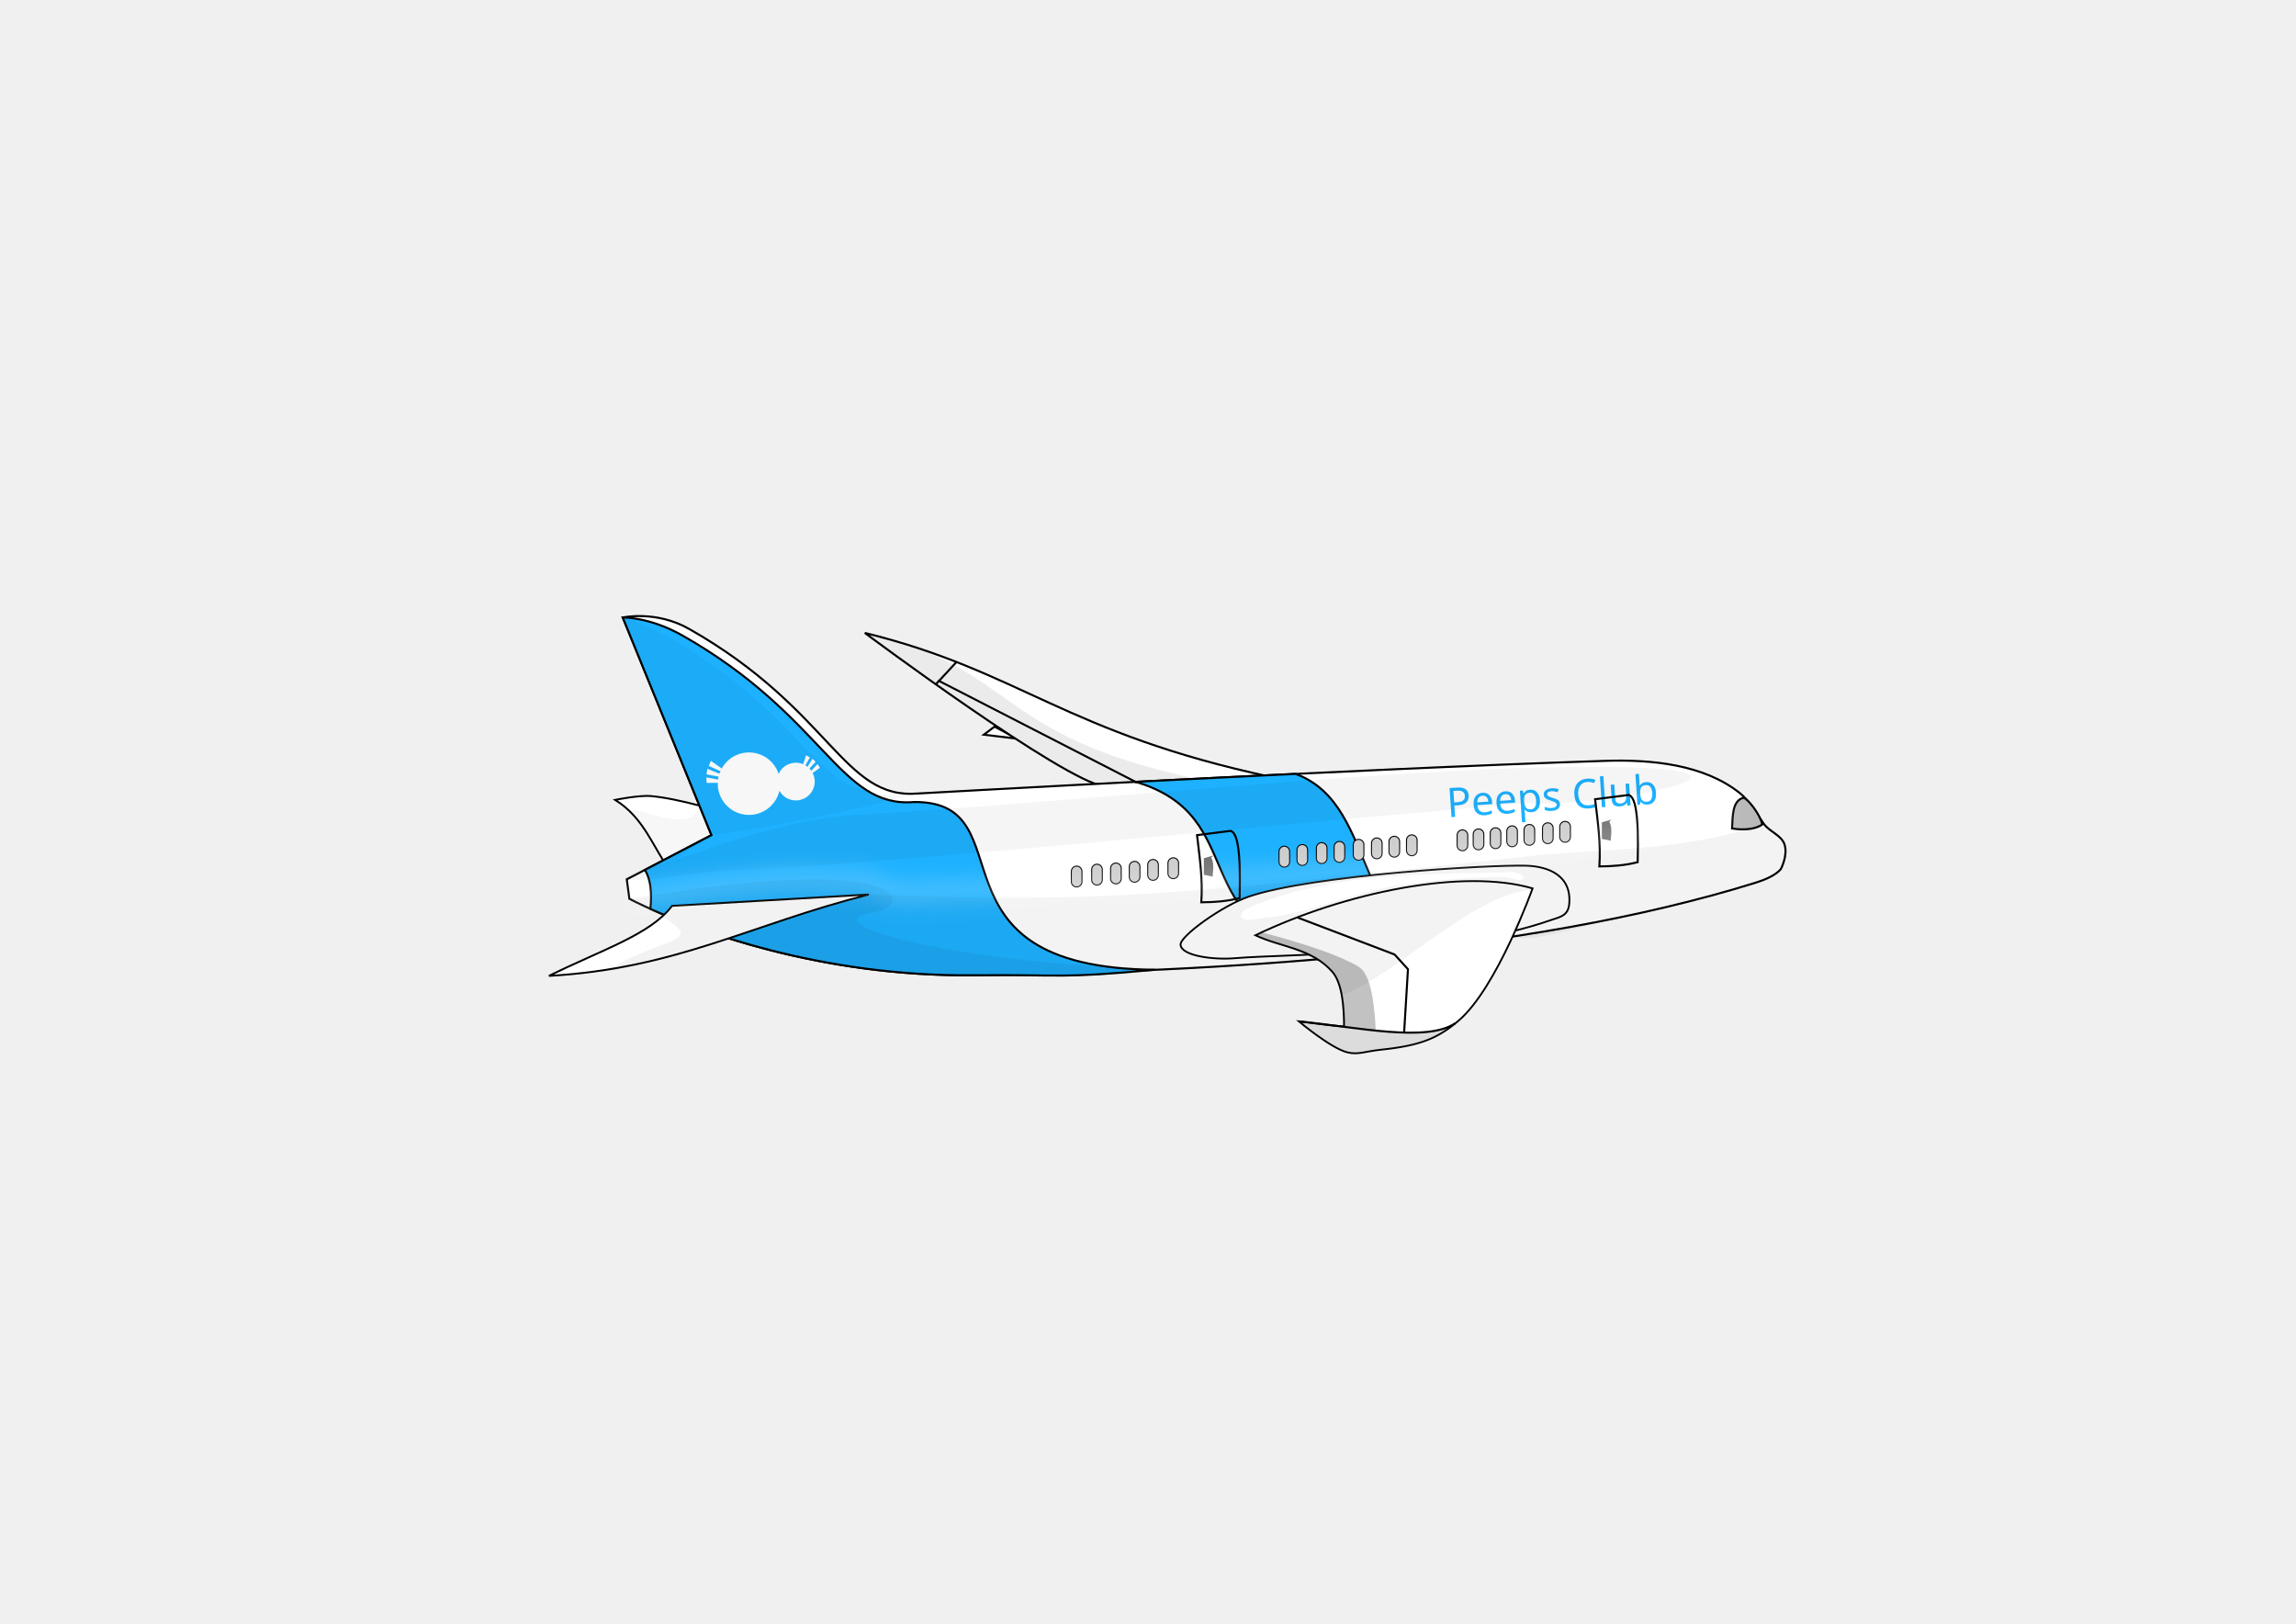
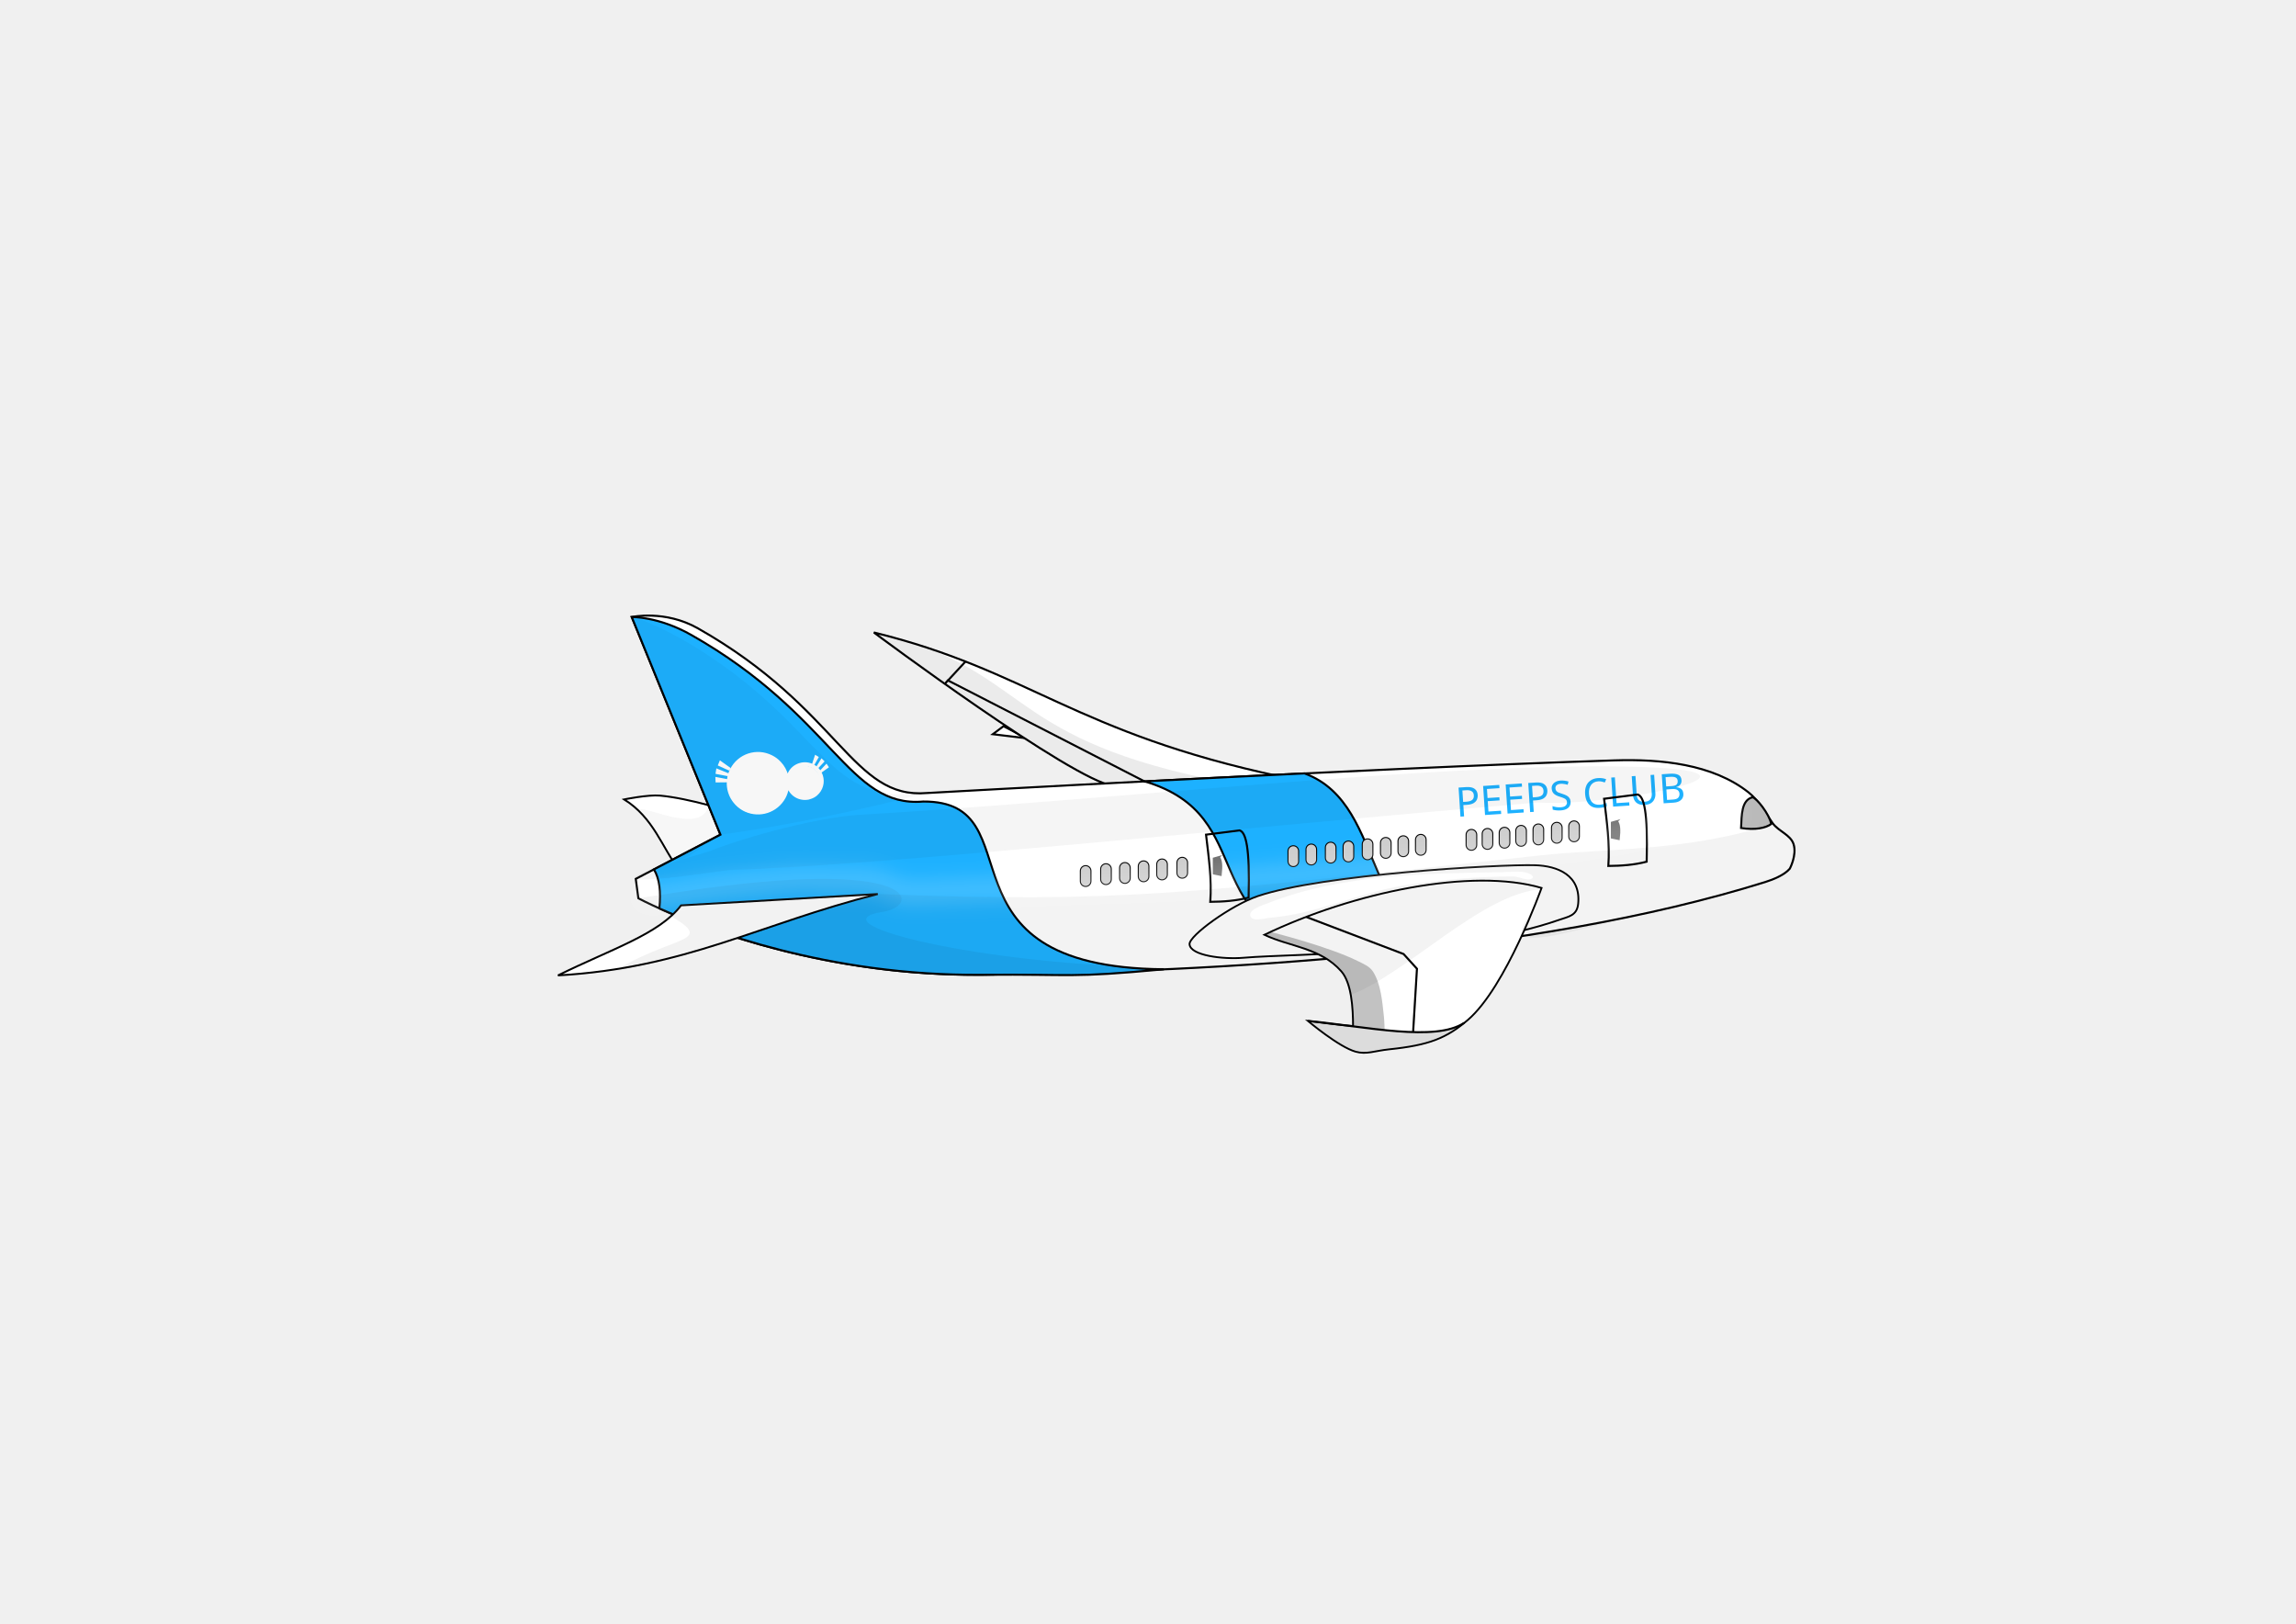
<svg xmlns="http://www.w3.org/2000/svg" width="297mm" height="210mm" viewBox="0 0 297 210" version="1.1" id="svg26893">
  <defs id="defs26890">
    <filter style="color-interpolation-filters:sRGB" id="filter49107">
      <feBlend mode="normal" in2="SourceGraphic" id="feBlend49109" />
    </filter>
    <filter style="color-interpolation-filters:sRGB" id="filter57602" x="-0.025" y="-0.403" width="1.051" height="1.806">
      <feGaussianBlur stdDeviation="1.432" id="feGaussianBlur57604" />
    </filter>
  </defs>
  <g id="layer1" style="display:inline">
-     <g id="g67134" transform="translate(3.944943,13.28449)">
+     <g id="g67134" transform="translate(5.10759,13.22329)">
      <path style="fill:#ffffff;fill-opacity:1;stroke:#000000;stroke-width:0.245px;stroke-linecap:butt;stroke-linejoin:miter;stroke-opacity:1" d="m 101.707,96.041 c 0,0 -14.077,-5.68 -21.424,-6.364 -1.552,-0.145 -4.653,0.49 -4.653,0.49 3.787,2.36 4.892,6.151 7.188,9.306 z" id="path27826" />
      <path style="fill:#ffffff;fill-opacity:1;stroke:#000000;stroke-width:0.265px;stroke-linecap:butt;stroke-linejoin:miter;stroke-opacity:1" d="m 124.702,80.697 -1.385,1.038 4.327,0.519 z" id="path27832" />
      <path style="fill:#ffffff;fill-opacity:1;stroke:#000000;stroke-width:0.265px;stroke-linecap:butt;stroke-linejoin:miter;stroke-opacity:1" d="m 138.981,88.442 c -5.365,-0.692 -31.05,-19.867 -31.05,-19.867 20.059,4.918 25.946,12.973 52.685,18.655 z" id="path27828" />
      <path style="display:inline;opacity:0.079;fill:#000000;fill-opacity:1;stroke:#000000;stroke-width:0.265px;stroke-linecap:butt;stroke-linejoin:miter;stroke-opacity:1" d="m 138.981,88.442 c -5.365,-0.692 -31.05,-19.867 -31.05,-19.867 20.059,4.918 16.278,13.341 43.017,19.023 z" id="path27828-0" />
      <path style="fill:#ffffff;fill-opacity:1;stroke:#000000;stroke-width:0.265px;stroke-linecap:butt;stroke-linejoin:miter;stroke-opacity:1" d="m 76.612,66.577 c 0,0 4.303,-0.949 8.567,1.469 18.456,10.464 19.925,22.128 29.617,21.295 0,0 56.526,-3.174 88.927,-4.222 5.953,-0.193 12.714,0.457 17.378,4.161 1.286,1.021 2.145,2.645 3.106,3.977 0.742,1.03 2.305,1.484 2.692,2.692 0.454,1.418 -0.49,3.182 -0.49,3.182 -0.709,0.825 -2.141,1.399 -3.165,1.719 -30.169,9.432 -70.596,11.527 -101.321,12 -25.735,0.225 -44.455,-9.895 -44.455,-9.895 l -0.337,-2.509 10.953,-5.721 z" id="path27822" />
      <path style="fill:#1db1ff;fill-opacity:1;stroke:#000000;stroke-width:0.265px;stroke-linecap:butt;stroke-linejoin:miter;stroke-opacity:1" d="m 142.953,87.835 c 6.411,-0.33 13.471,-0.684 20.684,-1.031 11.276,4.11 6.758,22.883 22.018,21.476 -5.225,0.621 -11.169,1.281 -17.479,1.897 -19.151,-3.37 -10.067,-17.858 -25.223,-22.343 z" id="path27822-5" />
      <path style="fill:#1db1ff;fill-opacity:1;stroke:#000000;stroke-width:0.265px;stroke-linecap:butt;stroke-linejoin:miter;stroke-opacity:1" d="m 76.612,66.577 c 0,0 3.446,-0.092 7.71,2.325 18.455,10.464 20.292,22.372 29.984,21.54 14.918,-0.097 0.478,21.427 31.137,21.698 -12.501,1.158 -11.375,0.605 -23.519,0.711 -19.933,0.175 -35.658,-5.858 -41.735,-8.586 0.216,-2.168 0.01,-3.865 -0.706,-5.045 l 8.603,-4.494 z" id="path27822-1" />
      <g id="g64842" transform="translate(3.18198,4.283435)">
        <g transform="matrix(0.1373531,-0.04488912,0.04488912,0.1373531,73.17119,74.66615)" fill="#ffffff" stroke="#ffffff" id="g20">
          <path d="m 128.38,122.38 c -0.106,-0.026 -0.627,-0.117 -1.158,-0.203 -2.22,-0.359 -4.619,-1.411 -6.574,-2.881 -3.918,-2.947 -6.168,-7.474 -6.168,-12.409 0,-0.934 -0.045,-1.443 -0.121,-1.367 -0.067,0.067 -0.504,0.899 -0.973,1.849 -1.438,2.917 -3.404,5.596 -5.628,7.667 -10.35,9.642 -26.145,9.642 -36.494,0 -2.275,-2.119 -4.243,-4.822 -5.691,-7.816 -1.048,-2.168 -1.681,-4.009 -2.121,-6.177 -1.158,-5.706 -0.455,-11.573 2.001,-16.689 1.472,-3.067 2.953,-5.173 5.263,-7.482 10.414,-10.414 27.176,-10.414 37.59,0 2.31,2.31 3.791,4.415 5.263,7.482 1.953,4.069 2.834,8.773 2.474,13.211 -0.085,1.044 -0.188,2.029 -0.23,2.188 -0.151,0.572 0.207,0.277 0.712,-0.588 0.778,-1.332 1.557,-2.308 2.771,-3.474 2.922,-2.805 6.595,-4.271 10.698,-4.271 8.59,0 15.506,6.938 15.503,15.55 -0.003,6.26 -3.798,11.885 -9.659,14.314 -1.717,0.711 -3.317,1.035 -5.399,1.091 -0.685,0.008 -1.824,0.058 -2.06,0.005 z m 5.303,-1.266 c 2.391,-0.632 4.535,-1.844 6.356,-3.592 3.09,-2.967 4.557,-6.377 4.557,-10.592 0,-2.662 -0.431,-4.463 -1.619,-6.763 -2.052,-3.973 -5.765,-6.759 -10.203,-7.657 -1.506,-0.304 -5.058,-0.205 -6.459,0.18 -5.22,1.436 -9.136,5.364 -10.581,10.616 -0.257,0.934 -0.288,1.34 -0.283,3.688 0.005,2.497 0.025,2.7 0.357,3.797 0.403,1.326 1.276,3.216 1.981,4.287 0.69,1.048 2.733,3.118 3.813,3.861 1.699,1.171 3.493,1.948 5.426,2.35 1.742,0.362 4.937,0.278 6.655,-0.176 z m -41.368,0.16 c 4.761,-0.517 9.613,-2.55 13.412,-5.62 1.139,-0.92 3.303,-3.127 4.137,-4.219 1.079,-1.413 2.04,-2.993 2.872,-4.723 1.856,-3.86 2.635,-7.635 2.478,-12.002 -0.2,-5.561 -2.05,-10.572 -5.561,-15.065 -0.908,-1.162 -3.213,-3.444 -4.375,-4.33 -7.856,-5.996 -18.287,-7.078 -26.982,-2.799 -2.711,1.334 -4.524,2.614 -6.722,4.744 -4.818,4.668 -7.082,11.12 -7.765,17.45 -0.439,4.061 0.622,8.142 2.478,12.002 1.331,2.769 2.633,4.64 4.752,6.829 2.166,2.237 4.272,3.785 7.041,5.176 2.502,1.257 5.768,2.245 8.407,2.543 1.469,0.166 4.367,0.173 5.829,0.014 z" stroke-width="2.734" style="paint-order:stroke fill markers" id="path4" />
          <g stroke-width="1.367" id="g18">
            <path d="m 64.159,85.819 -9.657,-3.043 0.926,-3.307 9.26,5.093 z" id="path6" />
            <path d="m 65.734,80.49 -8.866,-4.89 1.561,-3.059 8.072,6.821 z" id="path8" />
            <path d="m 68.661,76.139 -7.491,-6.812 2.228,-2.614 6.271,8.507 z" id="path10" />
            <path d="m 146.78,103.49 6.692,-2.11 -0.642,-2.294 -6.418,3.532 z" id="path12" />
            <path d="m 145.2,98.737 6.144,-3.391 -1.082,-2.122 -5.594,4.731 z" id="path14" />
            <path d="m 142.42,94.96 5.191,-4.724 -1.544,-1.813 -4.346,5.9 z" id="path16" />
          </g>
        </g>
        <ellipse style="opacity:1;fill:#ffffff;fill-opacity:1;fill-rule:evenodd;stroke:none;stroke-width:2;stroke-linecap:round;stroke-miterlimit:4;stroke-dasharray:none;stroke-opacity:1;paint-order:markers stroke fill" id="path64413" cx="89.708" cy="83.891" rx="3.883" ry="3.859" />
        <ellipse style="display:inline;fill:#ffffff;fill-opacity:1;fill-rule:evenodd;stroke:none;stroke-width:1.086;stroke-linecap:round;stroke-miterlimit:4;stroke-dasharray:none;stroke-opacity:1;paint-order:markers stroke fill" id="path64413-4" cx="95.755" cy="83.629" rx="2.109" ry="2.096" />
      </g>
      <path style="display:inline;opacity:0.033;fill:#000000;fill-opacity:1;stroke:none;stroke-width:0.265px;stroke-linecap:butt;stroke-linejoin:miter;stroke-opacity:1" d="m 76.72,66.479 c 0,0 3.716,1.292 7.894,3.855 17.484,10.727 16.978,21.038 30.29,18.908 -7.034,2.008 -18.776,4.446 -26.818,5.482 -2.947,1.644 -4.154,3.552 -6.25,3.237 -0.93,-2.165 -2.126,-4.2 -4.231,-6.501 0.927,-0.44 8.11,3.36 8.949,-0.544 z" id="path27822-3" />
      <path style="fill:#ffffff;fill-opacity:1;stroke:#000000;stroke-width:0.245px;stroke-linecap:butt;stroke-linejoin:miter;stroke-opacity:1" d="m 108.436,102.405 -25.446,1.469 c -2.806,3.71 -8.984,5.63 -15.924,9.056 16.493,-0.943 25.948,-6.609 41.37,-10.525 z" id="path27824" />
      <path style="fill:#ffffff;fill-opacity:1;stroke:#000000;stroke-width:0.234px;stroke-linecap:butt;stroke-linejoin:miter;stroke-opacity:1" d="m 148.766,108.893 c 0.089,1.461 4.291,1.987 7.019,1.752 6.809,-0.586 27.607,-0.29 40.83,-4.912 1.176,-0.411 2.273,-0.529 2.423,-2.069 0.361,-3.708 -2.681,-4.907 -5.601,-4.987 -4.739,-0.129 -27.529,1.199 -35.807,3.986 -3.465,1.166 -8.931,5.132 -8.864,6.229 z" id="path27834" />
      <path style="fill:#ffffff;fill-opacity:1;stroke:#000000;stroke-width:0.234px;stroke-linecap:butt;stroke-linejoin:miter;stroke-opacity:1" d="m 158.447,107.677 c 3.318,1.576 7.232,1.635 9.953,4.727 1.33,1.512 1.509,4.758 1.518,7.077 -1.982,-0.15 -3.893,-0.423 -5.843,-0.667 0,0 4.013,3.387 6.187,3.985 1.404,0.386 2.442,-0.113 4.323,-0.308 5.15,-0.534 7.435,-1.444 10.185,-3.805 4.945,-4.246 9.533,-17.071 9.533,-17.071 -9.001,-2.634 -24.302,0.527 -35.856,6.062 z" id="path27830" />
      <path style="fill:none;stroke:#000000;stroke-width:0.265px;stroke-linecap:butt;stroke-linejoin:miter;stroke-opacity:1" d="m 150.899,94.725 4.345,-0.551 c 0.797,0.237 1.34,2.123 1.163,8.689 -1.605,0.42 -3.27,0.537 -4.957,0.551 0.206,-2.896 -0.206,-5.793 -0.551,-8.689 z" id="path36863" />
      <path style="opacity:0.561;fill:#000000;fill-opacity:1;stroke:#000000;stroke-width:0.265px;stroke-linecap:butt;stroke-linejoin:miter;stroke-opacity:1" d="m 152.551,97.632 -0.643,0.184 v 1.928 l 0.887,0.184 c 0.139,-1.151 0.077,-1.951 -0.245,-2.295 z" id="path37031" />
-       <text xml:space="preserve" style="font-size:5.26px;line-height:1.25;font-family:'Showcard Gothic';-inkscape-font-specification:'Showcard Gothic';fill:#1db1ff;fill-opacity:1;stroke-width:0.132" x="176.854" y="104.225" id="text45324" transform="rotate(-3.752354)">
-         <tspan id="tspan45322" style="fill:#1db1ff;fill-opacity:1;stroke-width:0.132" x="176.854" y="104.225">Peeps Club</tspan>
+       <text xml:space="preserve" style="font-style:normal;font-variant:normal;font-weight:normal;font-stretch:normal;font-size:5.26px;line-height:1.25;font-family:Ranchers;-inkscape-font-specification:Ranchers;fill:#1db1ff;fill-opacity:1;stroke-width:0.132" x="176.854" y="104.225" id="text45324" transform="rotate(-3.752354)">
+         <tspan id="tspan45322" style="font-style:normal;font-variant:normal;font-weight:normal;font-stretch:normal;font-family:Ranchers;-inkscape-font-specification:Ranchers;fill:#1db1ff;fill-opacity:1;stroke-width:0.132" x="176.854" y="104.225">PEEPS CLUB</tspan>
      </text>
      <path style="fill:none;stroke:#000000;stroke-width:0.265px;stroke-linecap:butt;stroke-linejoin:miter;stroke-opacity:1" d="m 202.39,90.084 4.345,-0.551 c 0.797,0.237 1.34,2.123 1.163,8.689 -1.605,0.42 -3.27,0.537 -4.957,0.551 0.206,-2.896 -0.206,-5.793 -0.551,-8.689 z" id="path36863-5" />
      <path style="opacity:0.561;fill:#000000;fill-opacity:1;stroke:#000000;stroke-width:0.265px;stroke-linecap:butt;stroke-linejoin:miter;stroke-opacity:1" d="m 204.042,92.99 -0.643,0.184 v 1.928 l 0.887,0.184 c 0.139,-1.151 0.077,-1.951 -0.245,-2.295 z" id="path37031-6" />
      <rect style="opacity:1;fill:#cdcdcd;fill-opacity:1;fill-rule:evenodd;stroke:#000000;stroke-width:0.265;stroke-linecap:round;stroke-miterlimit:4;stroke-dasharray:none;stroke-opacity:1;paint-order:markers stroke fill" id="rect37324" width="1.242" height="2.566" x="147.202" y="97.724" ry="0.621" />
      <rect style="fill:#cdcdcd;fill-opacity:1;fill-rule:evenodd;stroke:#000000;stroke-width:0.265;stroke-linecap:round;stroke-miterlimit:4;stroke-dasharray:none;stroke-opacity:1;paint-order:markers stroke fill" id="rect37324-0" width="1.242" height="2.566" x="144.587" y="97.94" ry="0.621" />
      <rect style="fill:#cdcdcd;fill-opacity:1;fill-rule:evenodd;stroke:#000000;stroke-width:0.265;stroke-linecap:round;stroke-miterlimit:4;stroke-dasharray:none;stroke-opacity:1;paint-order:markers stroke fill" id="rect37324-9" width="1.242" height="2.566" x="142.201" y="98.185" ry="0.621" />
      <rect style="fill:#cdcdcd;fill-opacity:1;fill-rule:evenodd;stroke:#000000;stroke-width:0.265;stroke-linecap:round;stroke-miterlimit:4;stroke-dasharray:none;stroke-opacity:1;paint-order:markers stroke fill" id="rect37324-00" width="1.242" height="2.566" x="139.784" y="98.399" ry="0.621" />
      <rect style="fill:#cdcdcd;fill-opacity:1;fill-rule:evenodd;stroke:#000000;stroke-width:0.265;stroke-linecap:round;stroke-miterlimit:4;stroke-dasharray:none;stroke-opacity:1;paint-order:markers stroke fill" id="rect37324-002" width="1.242" height="2.566" x="137.336" y="98.552" ry="0.621" />
      <rect style="fill:#cdcdcd;fill-opacity:1;fill-rule:evenodd;stroke:#000000;stroke-width:0.265;stroke-linecap:round;stroke-miterlimit:4;stroke-dasharray:none;stroke-opacity:1;paint-order:markers stroke fill" id="rect37324-2" width="1.242" height="2.566" x="134.705" y="98.797" ry="0.621" />
      <rect style="fill:#cdcdcd;fill-opacity:1;fill-rule:evenodd;stroke:#000000;stroke-width:0.265;stroke-linecap:round;stroke-miterlimit:4;stroke-dasharray:none;stroke-opacity:1;paint-order:markers stroke fill" id="rect37324-90" width="1.242" height="2.566" x="161.568" y="96.226" ry="0.621" />
      <rect style="fill:#cdcdcd;fill-opacity:1;fill-rule:evenodd;stroke:#000000;stroke-width:0.265;stroke-linecap:round;stroke-miterlimit:4;stroke-dasharray:none;stroke-opacity:1;paint-order:markers stroke fill" id="rect37324-3" width="1.242" height="2.566" x="163.894" y="96.012" ry="0.621" />
      <rect style="fill:#cdcdcd;fill-opacity:1;fill-rule:evenodd;stroke:#000000;stroke-width:0.265;stroke-linecap:round;stroke-miterlimit:4;stroke-dasharray:none;stroke-opacity:1;paint-order:markers stroke fill" id="rect37324-8" width="1.242" height="2.566" x="166.402" y="95.768" ry="0.621" />
      <rect style="fill:#cdcdcd;fill-opacity:1;fill-rule:evenodd;stroke:#000000;stroke-width:0.265;stroke-linecap:round;stroke-miterlimit:4;stroke-dasharray:none;stroke-opacity:1;paint-order:markers stroke fill" id="rect37324-5" width="1.242" height="2.566" x="168.697" y="95.615" ry="0.621" />
      <rect style="fill:#cdcdcd;fill-opacity:1;fill-rule:evenodd;stroke:#000000;stroke-width:0.265;stroke-linecap:round;stroke-miterlimit:4;stroke-dasharray:none;stroke-opacity:1;paint-order:markers stroke fill" id="rect37324-008" width="1.242" height="2.566" x="171.175" y="95.339" ry="0.621" />
      <rect style="fill:#cdcdcd;fill-opacity:1;fill-rule:evenodd;stroke:#000000;stroke-width:0.265;stroke-linecap:round;stroke-miterlimit:4;stroke-dasharray:none;stroke-opacity:1;paint-order:markers stroke fill" id="rect37324-1" width="1.242" height="2.566" x="173.531" y="95.156" ry="0.621" />
      <rect style="fill:#cdcdcd;fill-opacity:1;fill-rule:evenodd;stroke:#000000;stroke-width:0.265;stroke-linecap:round;stroke-miterlimit:4;stroke-dasharray:none;stroke-opacity:1;paint-order:markers stroke fill" id="rect37324-37" width="1.242" height="2.566" x="175.795" y="94.941" ry="0.621" />
      <rect style="fill:#cdcdcd;fill-opacity:1;fill-rule:evenodd;stroke:#000000;stroke-width:0.265;stroke-linecap:round;stroke-miterlimit:4;stroke-dasharray:none;stroke-opacity:1;paint-order:markers stroke fill" id="rect37324-4" width="1.242" height="2.566" x="178.059" y="94.758" ry="0.621" />
      <rect style="fill:#cdcdcd;fill-opacity:1;fill-rule:evenodd;stroke:#000000;stroke-width:0.265;stroke-linecap:round;stroke-miterlimit:4;stroke-dasharray:none;stroke-opacity:1;paint-order:markers stroke fill" id="rect37324-27" width="1.242" height="2.566" x="184.607" y="94.115" ry="0.621" />
      <rect style="fill:#cdcdcd;fill-opacity:1;fill-rule:evenodd;stroke:#000000;stroke-width:0.265;stroke-linecap:round;stroke-miterlimit:4;stroke-dasharray:none;stroke-opacity:1;paint-order:markers stroke fill" id="rect37324-6" width="1.242" height="2.566" x="186.688" y="93.993" ry="0.621" />
      <rect style="fill:#cdcdcd;fill-opacity:1;fill-rule:evenodd;stroke:#000000;stroke-width:0.265;stroke-linecap:round;stroke-miterlimit:4;stroke-dasharray:none;stroke-opacity:1;paint-order:markers stroke fill" id="rect37324-82" width="1.242" height="2.566" x="188.89" y="93.84" ry="0.621" />
      <rect style="fill:#cdcdcd;fill-opacity:1;fill-rule:evenodd;stroke:#000000;stroke-width:0.265;stroke-linecap:round;stroke-miterlimit:4;stroke-dasharray:none;stroke-opacity:1;paint-order:markers stroke fill" id="rect37324-42" width="1.242" height="2.566" x="191.032" y="93.595" ry="0.621" />
      <rect style="fill:#cdcdcd;fill-opacity:1;fill-rule:evenodd;stroke:#000000;stroke-width:0.265;stroke-linecap:round;stroke-miterlimit:4;stroke-dasharray:none;stroke-opacity:1;paint-order:markers stroke fill" id="rect37324-04" width="1.242" height="2.566" x="193.266" y="93.412" ry="0.621" />
      <rect style="fill:#cdcdcd;fill-opacity:1;fill-rule:evenodd;stroke:#000000;stroke-width:0.265;stroke-linecap:round;stroke-miterlimit:4;stroke-dasharray:none;stroke-opacity:1;paint-order:markers stroke fill" id="rect37324-22" width="1.242" height="2.566" x="195.652" y="93.197" ry="0.621" />
      <rect style="fill:#cdcdcd;fill-opacity:1;fill-rule:evenodd;stroke:#000000;stroke-width:0.265;stroke-linecap:round;stroke-miterlimit:4;stroke-dasharray:none;stroke-opacity:1;paint-order:markers stroke fill" id="rect37324-7" width="1.242" height="2.566" x="197.886" y="93.014" ry="0.621" />
      <path style="fill:#b9b9b9;fill-opacity:1;stroke:#000000;stroke-width:0.265px;stroke-linecap:butt;stroke-linejoin:miter;stroke-opacity:1" d="m 221.576,89.891 c -1.422,0.393 -1.385,2.246 -1.469,3.977 1.803,0.289 3.199,-1.19e-4 3.906,-0.519 -0.248,-1.288 -1.911,-3.382 -2.437,-3.459 z" id="path38896" />
      <path style="fill:none;stroke:#000000;stroke-width:0.265px;stroke-linecap:butt;stroke-linejoin:miter;stroke-opacity:1" d="m 163.889,105.379 12.563,4.785 1.731,1.904 -0.491,8.113" id="path39532" />
      <path style="fill:none;stroke:#000000;stroke-width:0.265px;stroke-linecap:butt;stroke-linejoin:miter;stroke-opacity:1" d="m 164.075,118.814 c 7.617,0.756 16.493,2.734 20.213,0.254" id="path39534" />
      <path style="opacity:0.138;fill:#000000;fill-opacity:1;stroke:none;stroke-width:0.265px;stroke-linecap:butt;stroke-linejoin:miter;stroke-opacity:1" d="m 164.075,118.814 c 6.566,0.786 15.615,2.822 20.213,0.254 -2.61,2.301 -7.414,3.203 -10.336,3.549 -1.82,0.215 -3.024,0.412 -3.536,0.268 -3.283,-1.24 -4.228,-2.714 -6.341,-4.071 z" id="path41222" />
      <path style="opacity:0.24;fill:#000000;fill-opacity:1;stroke:none;stroke-width:0.265px;stroke-linecap:butt;stroke-linejoin:miter;stroke-opacity:1" d="m 159.344,107.331 c 0.184,0.031 7.514,1.91 11.168,3.733 0.721,0.36 1.557,0.696 1.989,1.377 1.03,1.624 1.197,3.902 1.407,5.813 0.062,0.558 0.092,1.683 0.092,1.683 l -4.081,-0.455 c 0,0 0.038,-5.352 -1.702,-7.255 -2.347,-2.567 -9.995,-4.155 -9.769,-4.549 z" id="path42306" />
      <path style="fill:none;stroke:#000000;stroke-width:0.265px;stroke-linecap:butt;stroke-linejoin:miter;stroke-opacity:1" d="m 143.104,87.921 -25.606,-13.152 -0.346,0.411 2.661,-2.877" id="path42721" />
      <path style="opacity:0.049;fill:#000000;fill-opacity:1;stroke:none;stroke-width:0.265px;stroke-linecap:butt;stroke-linejoin:miter;stroke-opacity:1" d="m 224.192,93.296 c -10.46,3.59 -21.618,3.198 -29.853,4.089 -45.722,4.949 -54.286,6.216 -85.902,5.02 l -18.333,5.697 c 12.317,4.09 31.199,5.952 54.312,4.178 4.761,-0.366 14.139,-0.65 21.803,-1.616 1.752,0.351 3.198,3.024 3.385,4.788 7.31,-2.777 16.987,-13.144 24.668,-13.67 -1.121,3.482 -3.211,4.937 -2.297,5.918 1.259,1.351 9.949,-1.546 14.977,-2.636 6.636,-1.439 18.45,-4.31 19.46,-5.932 0.73,-0.982 0.622,-2.037 0.551,-3.179 -0.75,-1.404 -1.838,-1.796 -2.769,-2.656 z" id="path50040" />
      <path style="fill:#ffffff;fill-opacity:1;stroke:none;stroke-width:0.242px;stroke-linecap:butt;stroke-linejoin:miter;stroke-opacity:1" d="m 189.446,99.566 c -10.219,0.175 -21.046,0.308 -30.374,3.95 -0.968,0.378 -2.744,0.923 -2.423,1.766 0.28,0.736 1.844,0.25 2.766,0.168 5.873,-0.521 11.261,-3.21 17.068,-4.15 4.643,-0.752 9.381,-1.14 14.094,-1.175 0.865,-0.006 2.069,0.77 2.582,0.178 0.103,-0.119 -0.066,-0.314 -0.204,-0.401 -0.939,-0.585 -2.329,-0.356 -3.509,-0.336 z" id="path51934" />
      <path style="opacity:0.041;fill:#000000;fill-opacity:1;stroke:none;stroke-width:0.265px;stroke-linecap:butt;stroke-linejoin:miter;stroke-opacity:1" d="M 89.09,99.313 C 110,98.627 154.033,93.926 193.856,90.564 c 8.333,0.684 35.547,-4.284 10.77,-4.651 -24.778,-0.367 -65.842,4.335 -98.519,6.242 -5.241,0.306 -14.539,2.744 -19.679,4.804 -19.2,5.431 -4.319,3.325 2.662,2.354 z" id="path52308" />
      <path style="display:inline;opacity:0.051;fill:#000000;fill-opacity:1;stroke:none;stroke-width:0.265px;stroke-linecap:butt;stroke-linejoin:miter;stroke-opacity:1" d="m 149.186,111.885 c 0.033,0.455 -1.841,-0.157 -5.324,0.339 -4.176,0.594 -11.137,0.885 -21.938,0.627 -13.031,0.114 -23.907,-2.215 -31.821,-4.749 -9.913,2.921 -15.383,4.47 -15.555,4.176 8.736,-5.361 14.864,-3.05 2.92,-9.322 l 5.635,-0.865 c 30.813,-4.594 30.948,1.837 26.043,2.604 -9.89,1.547 15.282,7.549 40.039,7.191 z" id="path27822-3-0" />
      <path style="opacity:0.272;fill:none;stroke:#ffffff;stroke-width:2;stroke-linecap:butt;stroke-linejoin:miter;stroke-miterlimit:4;stroke-dasharray:none;stroke-opacity:1;filter:url(#filter57602)" d="m 77.469,102.955 9.935,-1.532 10.558,-1.038 10.038,0.26 3.808,1.558 22.897,-0.84 c 29.94,-0.622 60.582,-4.167 85.449,-9.372" id="path57394" />
    </g>
  </g>
</svg>
